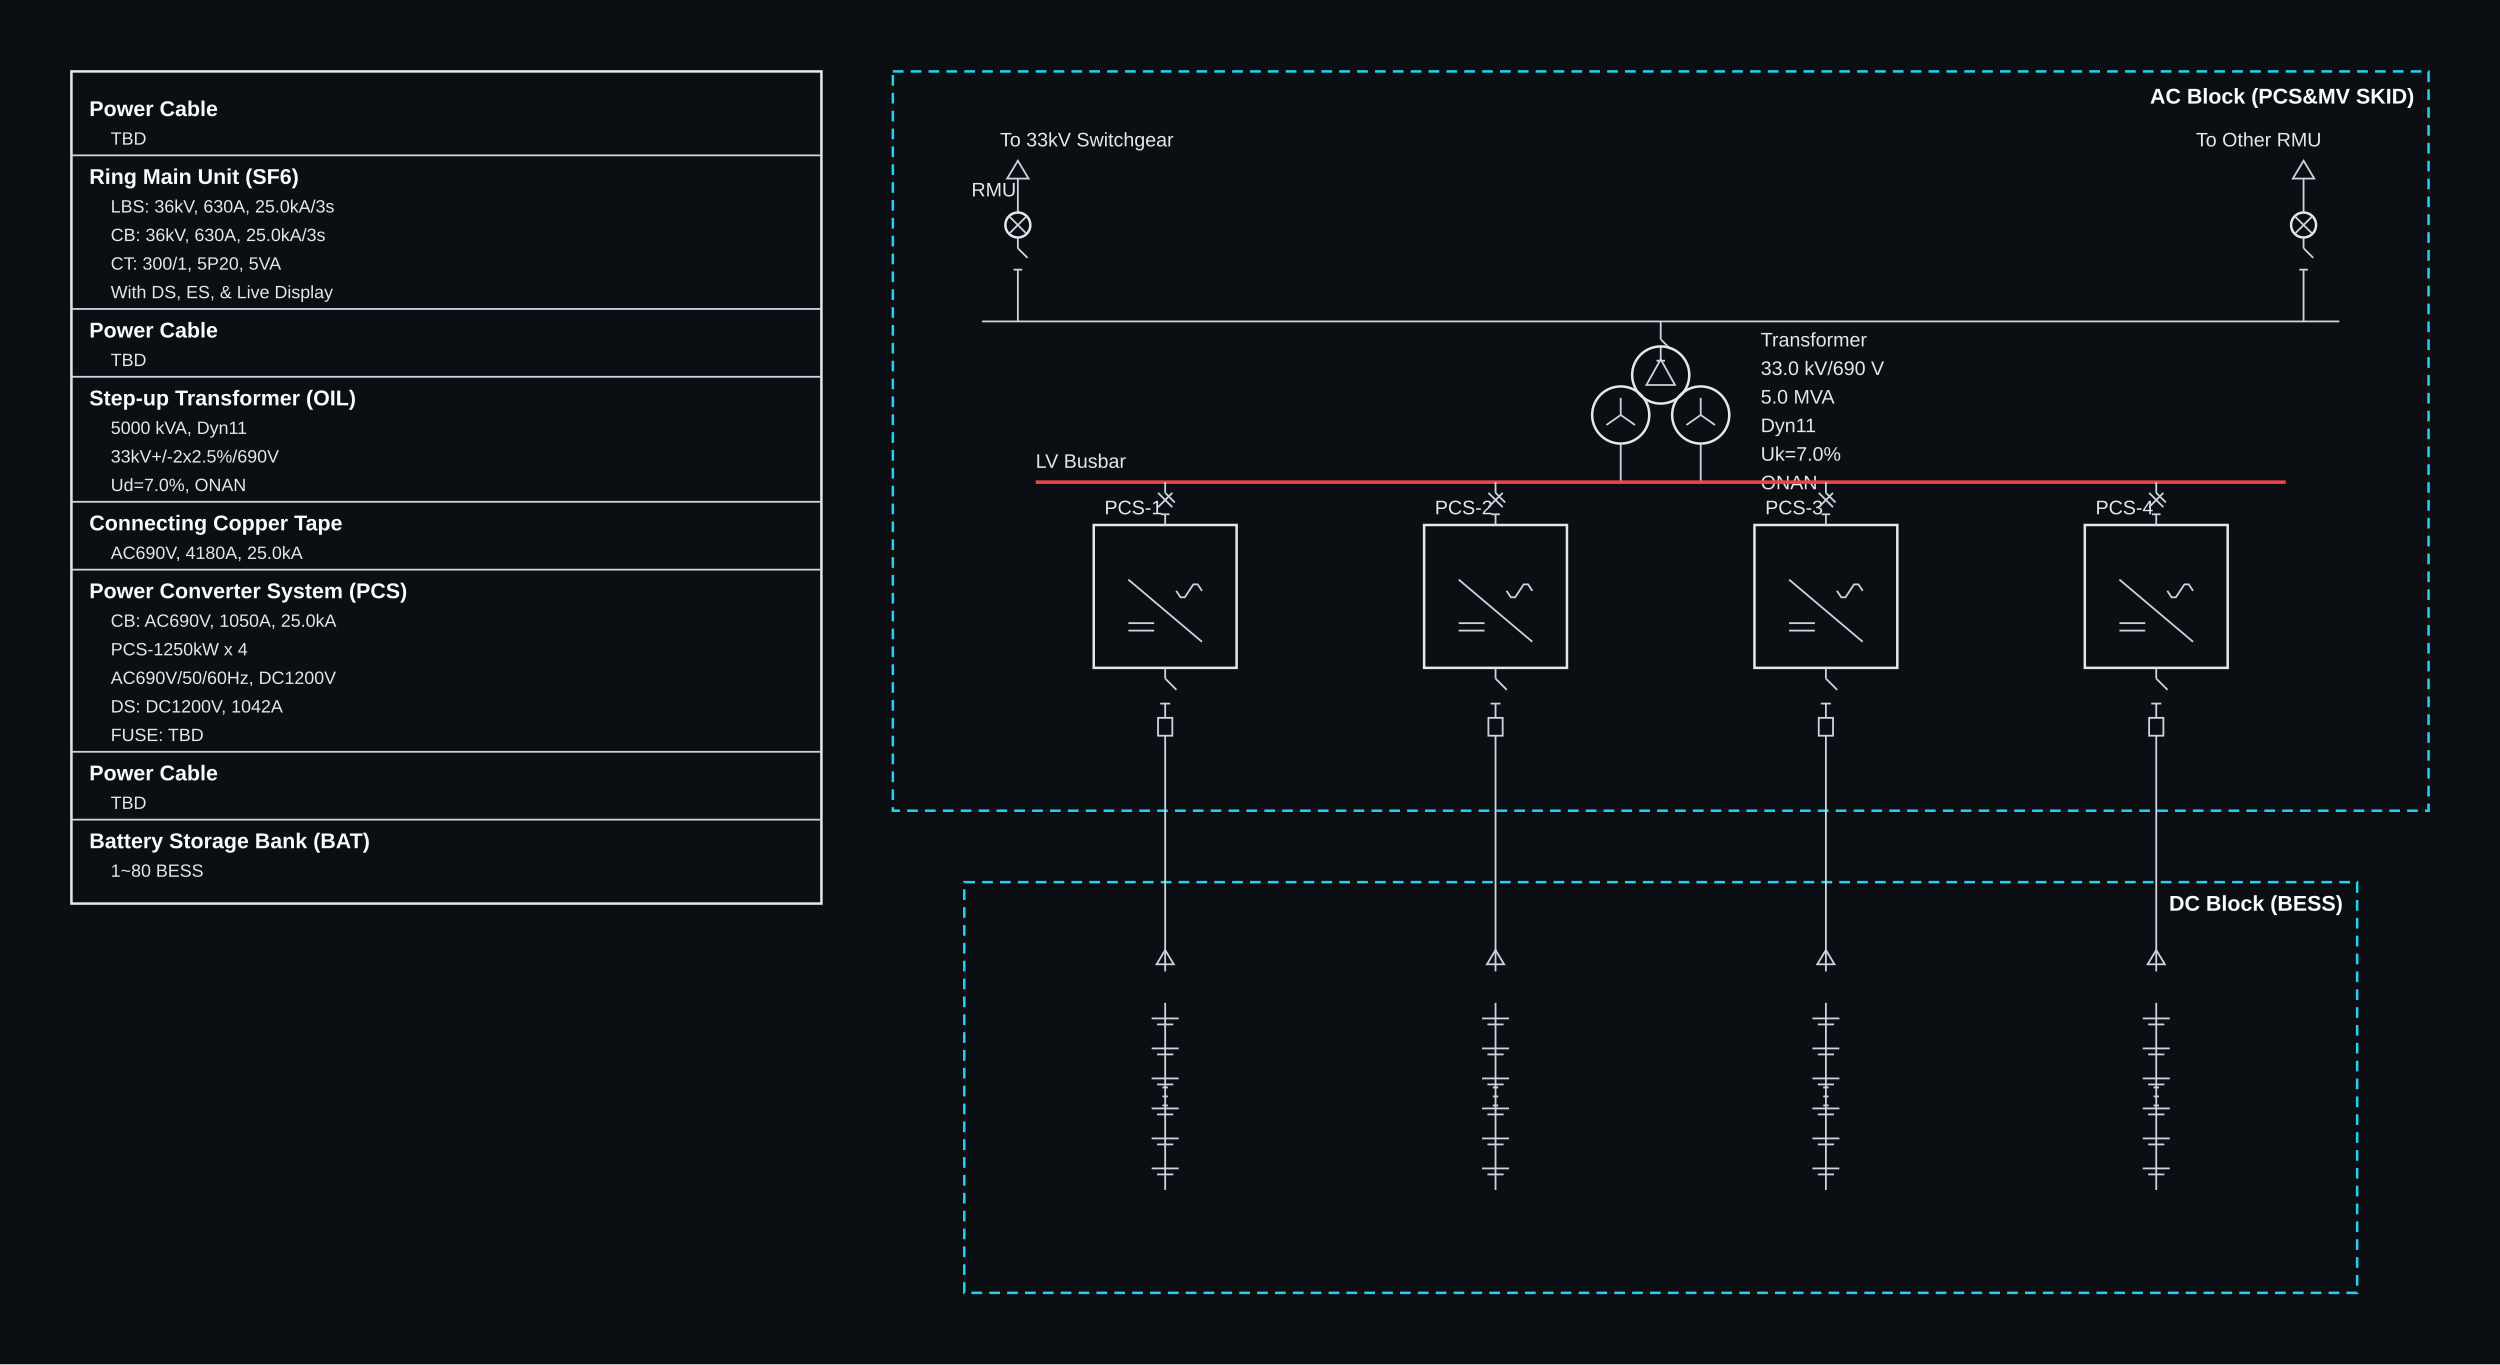
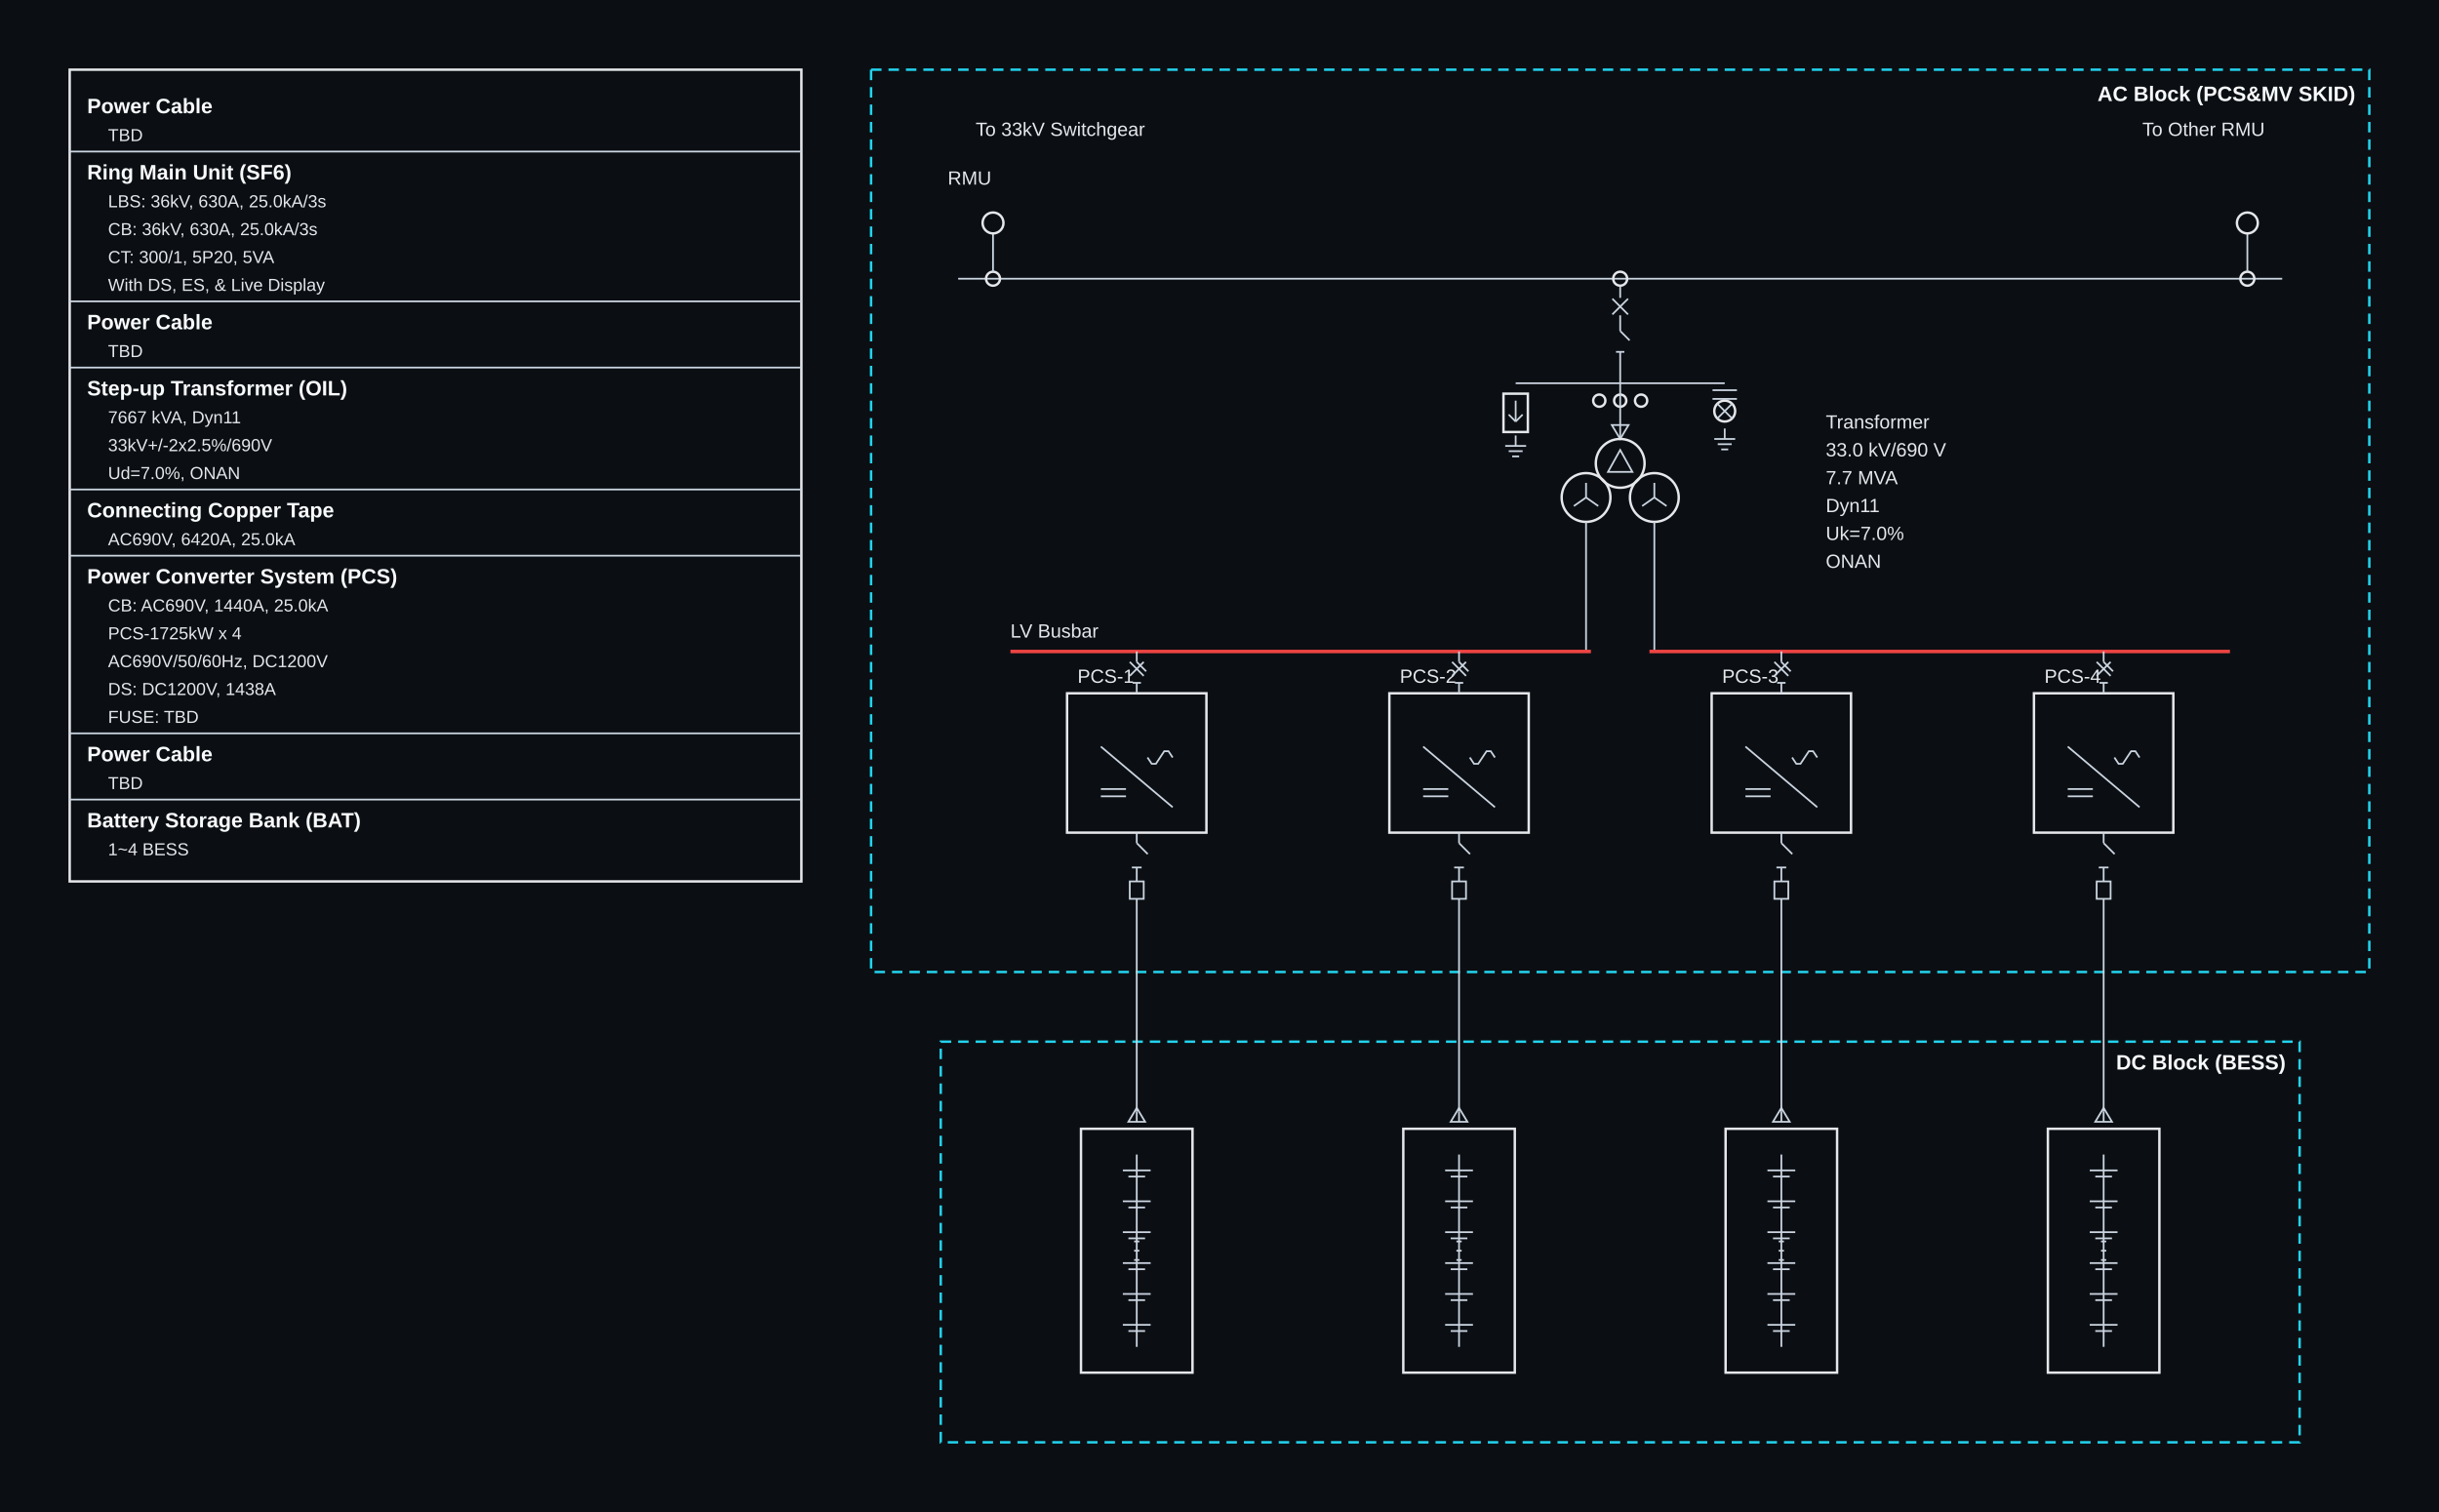
- <svg xmlns="http://www.w3.org/2000/svg" baseProfile="full" height="764.0px" version="1.1" viewBox="0 0 1400 764.0" width="1400px">
+ <svg xmlns="http://www.w3.org/2000/svg" baseProfile="full" height="868.0px" version="1.1" viewBox="0 0 1400 868.0" width="1400px">
  <defs />
  <style type="text/css">
svg { font-family: Arial, 'DejaVu Sans', sans-serif; font-size: 11px; }
.outline { stroke: #e5e7eb; stroke-width: 1.4; fill: none; }
.thin { stroke: #cbd5e1; stroke-width: 1.0; fill: none; }
.thick { stroke: #e5e7eb; stroke-width: 2.0; fill: none; }
.dash { stroke: #22d3ee; stroke-width: 1.4; fill: none; stroke-dasharray: 6,4; }
.busbar { stroke: #ef4444; stroke-width: 2.0; fill: none; }
.label { fill: #e5e7eb; }
.title { font-size: 12px; font-weight: bold; fill: #f8fafc; }
.small { font-size: 10px; fill: #e5e7eb; }
</style>
-   <rect fill="#0b0f13" height="764.0" width="1400" x="0" y="0" />
+   <rect fill="#0b0f13" height="868.0" width="1400" x="0" y="0" />
  <rect class="outline" height="466" width="420.0" x="40.0" y="40" />
  <text class="label title" x="50.0" y="65">Power Cable</text>
  <text class="label small" x="62.0" y="81">TBD</text>
  <line class="thin" x1="40.0" x2="460.0" y1="87.0" y2="87.0" />
  <text class="label title" x="50.0" y="103">Ring Main Unit (SF6)</text>
  <text class="label small" x="62.0" y="119">LBS: 36kV, 630A, 25.0kA/3s</text>
  <text class="label small" x="62.0" y="135">CB: 36kV, 630A, 25.0kA/3s</text>
  <text class="label small" x="62.0" y="151">CT: 300/1, 5P20, 5VA</text>
  <text class="label small" x="62.0" y="167">With DS, ES, &amp; Live Display</text>
  <line class="thin" x1="40.0" x2="460.0" y1="173.0" y2="173.0" />
  <text class="label title" x="50.0" y="189">Power Cable</text>
  <text class="label small" x="62.0" y="205">TBD</text>
  <line class="thin" x1="40.0" x2="460.0" y1="211.0" y2="211.0" />
  <text class="label title" x="50.0" y="227">Step-up Transformer (OIL)</text>
-   <text class="label small" x="62.0" y="243">5000 kVA, Dyn11</text>
+   <text class="label small" x="62.0" y="243">7667 kVA, Dyn11</text>
  <text class="label small" x="62.0" y="259">33kV+/-2x2.5%/690V</text>
  <text class="label small" x="62.0" y="275">Ud=7.0%, ONAN</text>
  <line class="thin" x1="40.0" x2="460.0" y1="281.0" y2="281.0" />
  <text class="label title" x="50.0" y="297">Connecting Copper Tape</text>
-   <text class="label small" x="62.0" y="313">AC690V, 4180A, 25.0kA</text>
+   <text class="label small" x="62.0" y="313">AC690V, 6420A, 25.0kA</text>
  <line class="thin" x1="40.0" x2="460.0" y1="319.0" y2="319.0" />
  <text class="label title" x="50.0" y="335">Power Converter System (PCS)</text>
-   <text class="label small" x="62.0" y="351">CB: AC690V, 1050A, 25.0kA</text>
-   <text class="label small" x="62.0" y="367">PCS-1250kW x 4</text>
+   <text class="label small" x="62.0" y="351">CB: AC690V, 1440A, 25.0kA</text>
+   <text class="label small" x="62.0" y="367">PCS-1725kW x 4</text>
  <text class="label small" x="62.0" y="383">AC690V/50/60Hz, DC1200V</text>
-   <text class="label small" x="62.0" y="399">DS: DC1200V, 1042A</text>
+   <text class="label small" x="62.0" y="399">DS: DC1200V, 1438A</text>
  <text class="label small" x="62.0" y="415">FUSE: TBD</text>
  <line class="thin" x1="40.0" x2="460.0" y1="421.0" y2="421.0" />
  <text class="label title" x="50.0" y="437">Power Cable</text>
  <text class="label small" x="62.0" y="453">TBD</text>
  <line class="thin" x1="40.0" x2="460.0" y1="459.0" y2="459.0" />
  <text class="label title" x="50.0" y="475">Battery Storage Bank (BAT)</text>
-   <text class="label small" x="62.0" y="491">1~80 BESS</text>
-   <rect class="dash" height="414.0" width="860.0" x="500.0" y="40" />
+   <text class="label small" x="62.0" y="491">1~4 BESS</text>
+   <rect class="dash" height="518.0" width="860.0" x="500.0" y="40" />
  <text class="label title" text-anchor="end" x="1352.0" y="58">AC Block (PCS&amp;MV SKID)</text>
-   <text class="label" x="560.0" y="82">To 33kV Switchgear</text>
-   <text class="label" text-anchor="end" x="1300.0" y="82">To Other RMU</text>
-   <polygon class="thin" fill="none" points="570.0,90.0 564.0,100 576.0,100" />
-   <line class="thin" x1="570.0" x2="570.0" y1="100" y2="119.0" />
-   <circle class="outline" cx="570.0" cy="126" r="7.0" />
-   <line class="thin" x1="565.1" x2="574.9" y1="121.1" y2="130.9" />
-   <line class="thin" x1="565.1" x2="574.9" y1="130.9" y2="121.1" />
-   <line class="thin" x1="570.0" x2="570.0" y1="133.0" y2="139.0" />
-   <line class="thin" x1="570.0" x2="575.4" y1="139.0" y2="144.4" />
-   <line class="thin" x1="567.6" x2="572.4" y1="151.0" y2="151.0" />
-   <line class="thin" x1="570.0" x2="570.0" y1="151.0" y2="180" />
-   <polygon class="thin" fill="none" points="1290.0,90.0 1284.0,100 1296.0,100" />
-   <line class="thin" x1="1290.0" x2="1290.0" y1="100" y2="119.0" />
-   <circle class="outline" cx="1290.0" cy="126" r="7.0" />
-   <line class="thin" x1="1285.1" x2="1294.9" y1="121.1" y2="130.9" />
-   <line class="thin" x1="1285.1" x2="1294.9" y1="130.9" y2="121.1" />
-   <line class="thin" x1="1290.0" x2="1290.0" y1="133.0" y2="139.0" />
-   <line class="thin" x1="1290.0" x2="1295.4" y1="139.0" y2="144.4" />
-   <line class="thin" x1="1287.6" x2="1292.4" y1="151.0" y2="151.0" />
-   <line class="thin" x1="1290.0" x2="1290.0" y1="151.0" y2="180" />
-   <line class="thin" x1="550.0" x2="1310.0" y1="180" y2="180" />
-   <text class="label" x="544.0" y="110">RMU</text>
-   <line class="thin" x1="930.0" x2="930.0" y1="180" y2="190" />
-   <line class="thin" x1="930.0" x2="935.4" y1="190" y2="195.4" />
+   <text class="label" x="560.0" y="78">To 33kV Switchgear</text>
+   <text class="label" text-anchor="end" x="1300.0" y="78">To Other RMU</text>
+   <line class="thin" x1="550.0" x2="1310.0" y1="160" y2="160" />
+   <circle class="outline" cx="570.0" cy="160" fill="#e5e7eb" r="4.0" />
+   <circle class="outline" cx="1290.0" cy="160" fill="#e5e7eb" r="4.0" />
+   <circle class="outline" cx="930.0" cy="160" fill="#e5e7eb" r="4.0" />
+   <line class="thin" x1="570.0" x2="570.0" y1="134.0" y2="156.0" />
+   <circle class="outline" cx="570.0" cy="128.0" r="6" />
+   <line class="thin" x1="1290.0" x2="1290.0" y1="134.0" y2="156.0" />
+   <circle class="outline" cx="1290.0" cy="128.0" r="6" />
+   <text class="label" x="544.0" y="106">RMU</text>
+   <line class="thin" x1="930.0" x2="930.0" y1="164.0" y2="171.0" />
+   <line class="thin" x1="925.5" x2="934.5" y1="171.5" y2="180.5" />
+   <line class="thin" x1="925.5" x2="934.5" y1="180.5" y2="171.5" />
+   <line class="thin" x1="930.0" x2="930.0" y1="181.0" y2="190.0" />
+   <line class="thin" x1="930.0" x2="935.4" y1="190.0" y2="195.4" />
  <line class="thin" x1="927.6" x2="932.4" y1="202.0" y2="202.0" />
-   <line class="thin" x1="930.0" x2="930.0" y1="202.0" y2="194.0" />
-   <circle class="outline" cx="930.0" cy="210" r="16.0" />
-   <circle class="outline" cx="907.6" cy="232.4" r="16.0" />
-   <circle class="outline" cx="952.4" cy="232.4" r="16.0" />
-   <polygon class="thin" fill="none" points="930.0,201.2 922.0,215.6 938.0,215.6" />
-   <line class="thin" x1="907.6" x2="907.6" y1="232.4" y2="222.8" />
-   <line class="thin" x1="907.6" x2="899.6" y1="232.4" y2="238.0" />
-   <line class="thin" x1="907.6" x2="915.6" y1="232.4" y2="238.0" />
-   <line class="thin" x1="952.4" x2="952.4" y1="232.4" y2="222.8" />
-   <line class="thin" x1="952.4" x2="944.4" y1="232.4" y2="238.0" />
-   <line class="thin" x1="952.4" x2="960.4" y1="232.4" y2="238.0" />
-   <line class="thin" x1="907.6" x2="907.6" y1="248.4" y2="270" />
-   <line class="thin" x1="952.4" x2="952.4" y1="248.4" y2="270" />
-   <text class="label" x="986.0" y="194.0">Transformer</text>
-   <text class="label" x="986.0" y="210.0">33.0 kV/690 V</text>
-   <text class="label" x="986.0" y="226.0">5.0 MVA</text>
-   <text class="label" x="986.0" y="242.0">Dyn11</text>
-   <text class="label" x="986.0" y="258.0">Uk=7.0%</text>
-   <text class="label" x="986.0" y="274.0">ONAN</text>
-   <line class="busbar" x1="580.0" x2="1280.0" y1="270" y2="270" />
-   <text class="label" x="580.0" y="262">LV Busbar</text>
-   <rect class="outline" height="80.0" width="80.0" x="612.5" y="294" />
-   <text class="label" x="618.5" y="288">PCS-1</text>
-   <line class="thin" x1="631.892" x2="673.108" y1="324.592" y2="359.408" />
-   <line class="thin" x1="631.892" x2="646.318" y1="353.141" y2="353.141" />
-   <line class="thin" x1="631.892" x2="646.318" y1="348.963" y2="348.963" />
-   <polyline class="thin" fill="none" points="658.682,330.859 661.087,334.477 663.491,334.477 665.895,330.859 668.299,327.241 670.704,327.241 673.108,330.859" />
-   <line class="thin" x1="648.5" x2="656.5" y1="276.0" y2="284.0" />
-   <line class="thin" x1="648.5" x2="656.5" y1="284.0" y2="276.0" />
-   <line class="thin" x1="652.5" x2="652.5" y1="270" y2="276.0" />
-   <line class="thin" x1="652.5" x2="657.9" y1="276.0" y2="281.4" />
-   <line class="thin" x1="650.1" x2="654.9" y1="288.0" y2="288.0" />
-   <line class="thin" x1="652.5" x2="652.5" y1="288.0" y2="294" />
-   <rect class="outline" height="80.0" width="80.0" x="797.5" y="294" />
-   <text class="label" x="803.5" y="288">PCS-2</text>
-   <line class="thin" x1="816.892" x2="858.108" y1="324.592" y2="359.408" />
-   <line class="thin" x1="816.892" x2="831.318" y1="353.141" y2="353.141" />
-   <line class="thin" x1="816.892" x2="831.318" y1="348.963" y2="348.963" />
-   <polyline class="thin" fill="none" points="843.682,330.859 846.087,334.477 848.491,334.477 850.895,330.859 853.299,327.241 855.704,327.241 858.108,330.859" />
-   <line class="thin" x1="833.5" x2="841.5" y1="276.0" y2="284.0" />
-   <line class="thin" x1="833.5" x2="841.5" y1="284.0" y2="276.0" />
-   <line class="thin" x1="837.5" x2="837.5" y1="270" y2="276.0" />
-   <line class="thin" x1="837.5" x2="842.9" y1="276.0" y2="281.4" />
-   <line class="thin" x1="835.1" x2="839.9" y1="288.0" y2="288.0" />
-   <line class="thin" x1="837.5" x2="837.5" y1="288.0" y2="294" />
-   <rect class="outline" height="80.0" width="80.0" x="982.5" y="294" />
-   <text class="label" x="988.5" y="288">PCS-3</text>
-   <line class="thin" x1="1001.892" x2="1043.108" y1="324.592" y2="359.408" />
-   <line class="thin" x1="1001.892" x2="1016.318" y1="353.141" y2="353.141" />
-   <line class="thin" x1="1001.892" x2="1016.318" y1="348.963" y2="348.963" />
-   <polyline class="thin" fill="none" points="1028.682,330.859 1031.087,334.477 1033.491,334.477 1035.895,330.859 1038.299,327.241 1040.704,327.241 1043.108,330.859" />
-   <line class="thin" x1="1018.5" x2="1026.5" y1="276.0" y2="284.0" />
-   <line class="thin" x1="1018.5" x2="1026.5" y1="284.0" y2="276.0" />
-   <line class="thin" x1="1022.5" x2="1022.5" y1="270" y2="276.0" />
-   <line class="thin" x1="1022.5" x2="1027.9" y1="276.0" y2="281.4" />
-   <line class="thin" x1="1020.1" x2="1024.9" y1="288.0" y2="288.0" />
-   <line class="thin" x1="1022.5" x2="1022.5" y1="288.0" y2="294" />
-   <rect class="outline" height="80.0" width="80.0" x="1167.5" y="294" />
-   <text class="label" x="1173.5" y="288">PCS-4</text>
-   <line class="thin" x1="1186.892" x2="1228.108" y1="324.592" y2="359.408" />
-   <line class="thin" x1="1186.892" x2="1201.318" y1="353.141" y2="353.141" />
-   <line class="thin" x1="1186.892" x2="1201.318" y1="348.963" y2="348.963" />
-   <polyline class="thin" fill="none" points="1213.682,330.859 1216.087,334.477 1218.491,334.477 1220.895,330.859 1223.299,327.241 1225.704,327.241 1228.108,330.859" />
-   <line class="thin" x1="1203.5" x2="1211.5" y1="276.0" y2="284.0" />
-   <line class="thin" x1="1203.5" x2="1211.5" y1="284.0" y2="276.0" />
-   <line class="thin" x1="1207.5" x2="1207.5" y1="270" y2="276.0" />
-   <line class="thin" x1="1207.5" x2="1212.9" y1="276.0" y2="281.4" />
-   <line class="thin" x1="1205.1" x2="1209.9" y1="288.0" y2="288.0" />
-   <line class="thin" x1="1207.5" x2="1207.5" y1="288.0" y2="294" />
-   <rect class="dash" height="230.0" width="780.0" x="540.0" y="494.0" />
-   <text class="label title" text-anchor="end" x="1312.0" y="510.0">DC Block (BESS)</text>
+   <line class="thin" x1="930.0" x2="930.0" y1="202.0" y2="220.0" />
+   <line class="thin" x1="870.0" x2="990.0" y1="220.0" y2="220.0" />
+   <rect class="outline" height="22.0" width="14.0" x="863.0" y="226.0" />
+   <line class="thin" x1="870.0" x2="870.0" y1="230.0" y2="242.0" />
+   <line class="thin" x1="870.0" x2="866.0" y1="242.0" y2="238.0" />
+   <line class="thin" x1="870.0" x2="874.0" y1="242.0" y2="238.0" />
+   <line class="thin" x1="870.0" x2="870.0" y1="250.0" y2="256.0" />
+   <line class="thin" x1="864.0" x2="876.0" y1="256.0" y2="256.0" />
+   <line class="thin" x1="866.0" x2="874.0" y1="259.0" y2="259.0" />
+   <line class="thin" x1="868.0" x2="872.0" y1="262.0" y2="262.0" />
+   <circle class="outline" cx="918.0" cy="230.0" r="3.5" />
+   <circle class="outline" cx="930.0" cy="230.0" r="3.5" />
+   <circle class="outline" cx="942.0" cy="230.0" r="3.5" />
+   <line class="thin" x1="983.0" x2="997.0" y1="224.0" y2="224.0" />
+   <line class="thin" x1="983.0" x2="997.0" y1="229.0" y2="229.0" />
+   <circle class="outline" cx="990.0" cy="236.0" r="6.0" />
+   <line class="thin" x1="985.8" x2="994.2" y1="231.8" y2="240.2" />
+   <line class="thin" x1="985.8" x2="994.2" y1="240.2" y2="231.8" />
+   <line class="thin" x1="990.0" x2="990.0" y1="246.0" y2="252.0" />
+   <line class="thin" x1="984.0" x2="996.0" y1="252.0" y2="252.0" />
+   <line class="thin" x1="986.0" x2="994.0" y1="255.0" y2="255.0" />
+   <line class="thin" x1="988.0" x2="992.0" y1="258.0" y2="258.0" />
+   <line class="thin" x1="930.0" x2="930.0" y1="220.0" y2="252.0" />
+   <polygon class="thin" fill="none" points="930.0,252.0 925.2,244.0 934.8,244.0" />
+   <circle class="outline" cx="930.0" cy="266.0" r="14.0" />
+   <circle class="outline" cx="910.4" cy="285.6" r="14.0" />
+   <circle class="outline" cx="949.6" cy="285.6" r="14.0" />
+   <polygon class="thin" fill="none" points="930.0,258.3 923.0,270.9 937.0,270.9" />
+   <line class="thin" x1="910.4" x2="910.4" y1="285.6" y2="277.2" />
+   <line class="thin" x1="910.4" x2="903.4" y1="285.6" y2="290.5" />
+   <line class="thin" x1="910.4" x2="917.4" y1="285.6" y2="290.5" />
+   <line class="thin" x1="949.6" x2="949.6" y1="285.6" y2="277.2" />
+   <line class="thin" x1="949.6" x2="942.6" y1="285.6" y2="290.5" />
+   <line class="thin" x1="949.6" x2="956.6" y1="285.6" y2="290.5" />
+   <line class="thin" x1="910.4" x2="910.4" y1="299.6" y2="374.0" />
+   <line class="thin" x1="949.6" x2="949.6" y1="299.6" y2="374.0" />
+   <text class="label" x="1048.0" y="246.0">Transformer</text>
+   <text class="label" x="1048.0" y="262.0">33.0 kV/690 V</text>
+   <text class="label" x="1048.0" y="278.0">7.7 MVA</text>
+   <text class="label" x="1048.0" y="294.0">Dyn11</text>
+   <text class="label" x="1048.0" y="310.0">Uk=7.0%</text>
+   <text class="label" x="1048.0" y="326.0">ONAN</text>
+   <line class="busbar" x1="580.0" x2="913.2" y1="374.0" y2="374.0" />
+   <line class="busbar" x1="946.8" x2="1280.0" y1="374.0" y2="374.0" />
+   <text class="label" x="580.0" y="366.0">LV Busbar</text>
+   <rect class="outline" height="80.0" width="80.0" x="612.5" y="398.0" />
+   <text class="label" x="618.5" y="392.0">PCS-1</text>
+   <line class="thin" x1="631.892" x2="673.108" y1="428.592" y2="463.408" />
+   <line class="thin" x1="631.892" x2="646.318" y1="457.141" y2="457.141" />
+   <line class="thin" x1="631.892" x2="646.318" y1="452.963" y2="452.963" />
+   <polyline class="thin" fill="none" points="658.682,434.859 661.087,438.477 663.491,438.477 665.895,434.859 668.299,431.241 670.704,431.241 673.108,434.859" />
+   <line class="thin" x1="648.5" x2="656.5" y1="380.0" y2="388.0" />
+   <line class="thin" x1="648.5" x2="656.5" y1="388.0" y2="380.0" />
  <line class="thin" x1="652.5" x2="652.5" y1="374.0" y2="380.0" />
-   <line class="thin" x1="652.5" x2="658.8" y1="380.0" y2="386.3" />
-   <line class="thin" x1="649.7" x2="655.3" y1="394.0" y2="394.0" />
-   <line class="thin" x1="652.5" x2="652.5" y1="394.0" y2="402.0" />
-   <rect class="thin" height="10.0" width="8.0" x="648.5" y="402.0" />
-   <line class="thin" x1="652.5" x2="652.5" y1="412.0" y2="540.0" />
-   <polygon class="thin" fill="none" points="652.5,532.0 647.7,540.0 657.3,540.0" />
-   <line class="thin" x1="652.5" x2="652.5" y1="540.0" y2="544.0" />
-   <line class="thin" x1="652.5" x2="652.5" y1="561.6" y2="666.4" />
-   <line class="thin" x1="644.94" x2="660.06" y1="570.32" y2="570.32" />
-   <line class="thin" x1="647.964" x2="657.036" y1="573.68" y2="573.68" />
-   <line class="thin" x1="644.94" x2="660.06" y1="587.12" y2="587.12" />
-   <line class="thin" x1="647.964" x2="657.036" y1="590.48" y2="590.48" />
-   <line class="thin" x1="644.94" x2="660.06" y1="603.92" y2="603.92" />
-   <line class="thin" x1="647.964" x2="657.036" y1="607.28" y2="607.28" />
-   <line class="thin" x1="644.94" x2="660.06" y1="620.72" y2="620.72" />
-   <line class="thin" x1="647.964" x2="657.036" y1="624.08" y2="624.08" />
-   <line class="thin" x1="644.94" x2="660.06" y1="637.52" y2="637.52" />
-   <line class="thin" x1="647.964" x2="657.036" y1="640.88" y2="640.88" />
-   <line class="thin" x1="644.94" x2="660.06" y1="654.32" y2="654.32" />
-   <line class="thin" x1="647.964" x2="657.036" y1="657.68" y2="657.68" />
-   <line class="thin" x1="651.0" x2="654.0" y1="608.96" y2="608.96" />
-   <line class="thin" x1="651.0" x2="654.0" y1="614.0" y2="614.0" />
-   <line class="thin" x1="651.0" x2="654.0" y1="619.04" y2="619.04" />
+   <line class="thin" x1="652.5" x2="657.9" y1="380.0" y2="385.4" />
+   <line class="thin" x1="650.1" x2="654.9" y1="392.0" y2="392.0" />
+   <line class="thin" x1="652.5" x2="652.5" y1="392.0" y2="398.0" />
+   <rect class="outline" height="80.0" width="80.0" x="797.5" y="398.0" />
+   <text class="label" x="803.5" y="392.0">PCS-2</text>
+   <line class="thin" x1="816.892" x2="858.108" y1="428.592" y2="463.408" />
+   <line class="thin" x1="816.892" x2="831.318" y1="457.141" y2="457.141" />
+   <line class="thin" x1="816.892" x2="831.318" y1="452.963" y2="452.963" />
+   <polyline class="thin" fill="none" points="843.682,434.859 846.087,438.477 848.491,438.477 850.895,434.859 853.299,431.241 855.704,431.241 858.108,434.859" />
+   <line class="thin" x1="833.5" x2="841.5" y1="380.0" y2="388.0" />
+   <line class="thin" x1="833.5" x2="841.5" y1="388.0" y2="380.0" />
  <line class="thin" x1="837.5" x2="837.5" y1="374.0" y2="380.0" />
-   <line class="thin" x1="837.5" x2="843.8" y1="380.0" y2="386.3" />
-   <line class="thin" x1="834.7" x2="840.3" y1="394.0" y2="394.0" />
-   <line class="thin" x1="837.5" x2="837.5" y1="394.0" y2="402.0" />
-   <rect class="thin" height="10.0" width="8.0" x="833.5" y="402.0" />
-   <line class="thin" x1="837.5" x2="837.5" y1="412.0" y2="540.0" />
-   <polygon class="thin" fill="none" points="837.5,532.0 832.7,540.0 842.3,540.0" />
-   <line class="thin" x1="837.5" x2="837.5" y1="540.0" y2="544.0" />
-   <line class="thin" x1="837.5" x2="837.5" y1="561.6" y2="666.4" />
-   <line class="thin" x1="829.94" x2="845.06" y1="570.32" y2="570.32" />
-   <line class="thin" x1="832.964" x2="842.036" y1="573.68" y2="573.68" />
-   <line class="thin" x1="829.94" x2="845.06" y1="587.12" y2="587.12" />
-   <line class="thin" x1="832.964" x2="842.036" y1="590.48" y2="590.48" />
-   <line class="thin" x1="829.94" x2="845.06" y1="603.92" y2="603.92" />
-   <line class="thin" x1="832.964" x2="842.036" y1="607.28" y2="607.28" />
-   <line class="thin" x1="829.94" x2="845.06" y1="620.72" y2="620.72" />
-   <line class="thin" x1="832.964" x2="842.036" y1="624.08" y2="624.08" />
-   <line class="thin" x1="829.94" x2="845.06" y1="637.52" y2="637.52" />
-   <line class="thin" x1="832.964" x2="842.036" y1="640.88" y2="640.88" />
-   <line class="thin" x1="829.94" x2="845.06" y1="654.32" y2="654.32" />
-   <line class="thin" x1="832.964" x2="842.036" y1="657.68" y2="657.68" />
-   <line class="thin" x1="836.0" x2="839.0" y1="608.96" y2="608.96" />
-   <line class="thin" x1="836.0" x2="839.0" y1="614.0" y2="614.0" />
-   <line class="thin" x1="836.0" x2="839.0" y1="619.04" y2="619.04" />
+   <line class="thin" x1="837.5" x2="842.9" y1="380.0" y2="385.4" />
+   <line class="thin" x1="835.1" x2="839.9" y1="392.0" y2="392.0" />
+   <line class="thin" x1="837.5" x2="837.5" y1="392.0" y2="398.0" />
+   <rect class="outline" height="80.0" width="80.0" x="982.5" y="398.0" />
+   <text class="label" x="988.5" y="392.0">PCS-3</text>
+   <line class="thin" x1="1001.892" x2="1043.108" y1="428.592" y2="463.408" />
+   <line class="thin" x1="1001.892" x2="1016.318" y1="457.141" y2="457.141" />
+   <line class="thin" x1="1001.892" x2="1016.318" y1="452.963" y2="452.963" />
+   <polyline class="thin" fill="none" points="1028.682,434.859 1031.087,438.477 1033.491,438.477 1035.895,434.859 1038.299,431.241 1040.704,431.241 1043.108,434.859" />
+   <line class="thin" x1="1018.5" x2="1026.5" y1="380.0" y2="388.0" />
+   <line class="thin" x1="1018.5" x2="1026.5" y1="388.0" y2="380.0" />
  <line class="thin" x1="1022.5" x2="1022.5" y1="374.0" y2="380.0" />
-   <line class="thin" x1="1022.5" x2="1028.8" y1="380.0" y2="386.3" />
-   <line class="thin" x1="1019.7" x2="1025.3" y1="394.0" y2="394.0" />
-   <line class="thin" x1="1022.5" x2="1022.5" y1="394.0" y2="402.0" />
-   <rect class="thin" height="10.0" width="8.0" x="1018.5" y="402.0" />
-   <line class="thin" x1="1022.5" x2="1022.5" y1="412.0" y2="540.0" />
-   <polygon class="thin" fill="none" points="1022.5,532.0 1017.7,540.0 1027.3,540.0" />
-   <line class="thin" x1="1022.5" x2="1022.5" y1="540.0" y2="544.0" />
-   <line class="thin" x1="1022.5" x2="1022.5" y1="561.6" y2="666.4" />
-   <line class="thin" x1="1014.94" x2="1030.06" y1="570.32" y2="570.32" />
-   <line class="thin" x1="1017.964" x2="1027.036" y1="573.68" y2="573.68" />
-   <line class="thin" x1="1014.94" x2="1030.06" y1="587.12" y2="587.12" />
-   <line class="thin" x1="1017.964" x2="1027.036" y1="590.48" y2="590.48" />
-   <line class="thin" x1="1014.94" x2="1030.06" y1="603.92" y2="603.92" />
-   <line class="thin" x1="1017.964" x2="1027.036" y1="607.28" y2="607.28" />
-   <line class="thin" x1="1014.94" x2="1030.06" y1="620.72" y2="620.72" />
-   <line class="thin" x1="1017.964" x2="1027.036" y1="624.08" y2="624.08" />
-   <line class="thin" x1="1014.94" x2="1030.06" y1="637.52" y2="637.52" />
-   <line class="thin" x1="1017.964" x2="1027.036" y1="640.88" y2="640.88" />
-   <line class="thin" x1="1014.94" x2="1030.06" y1="654.32" y2="654.32" />
-   <line class="thin" x1="1017.964" x2="1027.036" y1="657.68" y2="657.68" />
-   <line class="thin" x1="1021.0" x2="1024.0" y1="608.96" y2="608.96" />
-   <line class="thin" x1="1021.0" x2="1024.0" y1="614.0" y2="614.0" />
-   <line class="thin" x1="1021.0" x2="1024.0" y1="619.04" y2="619.04" />
+   <line class="thin" x1="1022.5" x2="1027.9" y1="380.0" y2="385.4" />
+   <line class="thin" x1="1020.1" x2="1024.9" y1="392.0" y2="392.0" />
+   <line class="thin" x1="1022.5" x2="1022.5" y1="392.0" y2="398.0" />
+   <rect class="outline" height="80.0" width="80.0" x="1167.5" y="398.0" />
+   <text class="label" x="1173.5" y="392.0">PCS-4</text>
+   <line class="thin" x1="1186.892" x2="1228.108" y1="428.592" y2="463.408" />
+   <line class="thin" x1="1186.892" x2="1201.318" y1="457.141" y2="457.141" />
+   <line class="thin" x1="1186.892" x2="1201.318" y1="452.963" y2="452.963" />
+   <polyline class="thin" fill="none" points="1213.682,434.859 1216.087,438.477 1218.491,438.477 1220.895,434.859 1223.299,431.241 1225.704,431.241 1228.108,434.859" />
+   <line class="thin" x1="1203.5" x2="1211.5" y1="380.0" y2="388.0" />
+   <line class="thin" x1="1203.5" x2="1211.5" y1="388.0" y2="380.0" />
  <line class="thin" x1="1207.5" x2="1207.5" y1="374.0" y2="380.0" />
-   <line class="thin" x1="1207.5" x2="1213.8" y1="380.0" y2="386.3" />
-   <line class="thin" x1="1204.7" x2="1210.3" y1="394.0" y2="394.0" />
-   <line class="thin" x1="1207.5" x2="1207.5" y1="394.0" y2="402.0" />
-   <rect class="thin" height="10.0" width="8.0" x="1203.5" y="402.0" />
-   <line class="thin" x1="1207.5" x2="1207.5" y1="412.0" y2="540.0" />
-   <polygon class="thin" fill="none" points="1207.5,532.0 1202.7,540.0 1212.3,540.0" />
-   <line class="thin" x1="1207.5" x2="1207.5" y1="540.0" y2="544.0" />
-   <line class="thin" x1="1207.5" x2="1207.5" y1="561.6" y2="666.4" />
-   <line class="thin" x1="1199.94" x2="1215.06" y1="570.32" y2="570.32" />
-   <line class="thin" x1="1202.964" x2="1212.036" y1="573.68" y2="573.68" />
-   <line class="thin" x1="1199.94" x2="1215.06" y1="587.12" y2="587.12" />
-   <line class="thin" x1="1202.964" x2="1212.036" y1="590.48" y2="590.48" />
-   <line class="thin" x1="1199.94" x2="1215.06" y1="603.92" y2="603.92" />
-   <line class="thin" x1="1202.964" x2="1212.036" y1="607.28" y2="607.28" />
-   <line class="thin" x1="1199.94" x2="1215.06" y1="620.72" y2="620.72" />
-   <line class="thin" x1="1202.964" x2="1212.036" y1="624.08" y2="624.08" />
-   <line class="thin" x1="1199.94" x2="1215.06" y1="637.52" y2="637.52" />
-   <line class="thin" x1="1202.964" x2="1212.036" y1="640.88" y2="640.88" />
-   <line class="thin" x1="1199.94" x2="1215.06" y1="654.32" y2="654.32" />
-   <line class="thin" x1="1202.964" x2="1212.036" y1="657.68" y2="657.68" />
-   <line class="thin" x1="1206.0" x2="1209.0" y1="608.96" y2="608.96" />
-   <line class="thin" x1="1206.0" x2="1209.0" y1="614.0" y2="614.0" />
-   <line class="thin" x1="1206.0" x2="1209.0" y1="619.04" y2="619.04" />
+   <line class="thin" x1="1207.5" x2="1212.9" y1="380.0" y2="385.4" />
+   <line class="thin" x1="1205.1" x2="1209.9" y1="392.0" y2="392.0" />
+   <line class="thin" x1="1207.5" x2="1207.5" y1="392.0" y2="398.0" />
+   <rect class="dash" height="230.0" width="780.0" x="540.0" y="598.0" />
+   <text class="label title" text-anchor="end" x="1312.0" y="614.0">DC Block (BESS)</text>
+   <line class="thin" x1="652.5" x2="652.5" y1="478.0" y2="484.0" />
+   <line class="thin" x1="652.5" x2="658.8" y1="484.0" y2="490.3" />
+   <line class="thin" x1="649.7" x2="655.3" y1="498.0" y2="498.0" />
+   <line class="thin" x1="652.5" x2="652.5" y1="498.0" y2="506.0" />
+   <rect class="thin" height="10.0" width="8.0" x="648.5" y="506.0" />
+   <line class="thin" x1="652.5" x2="652.5" y1="516.0" y2="638.0" />
+   <line class="thin" x1="652.5" x2="652.5" y1="638.0" y2="644.0" />
+   <polygon class="thin" fill="none" points="652.5,636.0 647.7,644.0 657.3,644.0" />
+   <rect class="outline" height="140.0" width="64.0" x="620.5" y="648.0" />
+   <line class="thin" x1="652.5" x2="652.5" y1="662.8" y2="773.2" />
+   <line class="thin" x1="644.52" x2="660.48" y1="671.893" y2="671.893" />
+   <line class="thin" x1="647.712" x2="657.288" y1="675.44" y2="675.44" />
+   <line class="thin" x1="644.52" x2="660.48" y1="689.627" y2="689.627" />
+   <line class="thin" x1="647.712" x2="657.288" y1="693.173" y2="693.173" />
+   <line class="thin" x1="644.52" x2="660.48" y1="707.36" y2="707.36" />
+   <line class="thin" x1="647.712" x2="657.288" y1="710.907" y2="710.907" />
+   <line class="thin" x1="644.52" x2="660.48" y1="725.093" y2="725.093" />
+   <line class="thin" x1="647.712" x2="657.288" y1="728.64" y2="728.64" />
+   <line class="thin" x1="644.52" x2="660.48" y1="742.827" y2="742.827" />
+   <line class="thin" x1="647.712" x2="657.288" y1="746.373" y2="746.373" />
+   <line class="thin" x1="644.52" x2="660.48" y1="760.56" y2="760.56" />
+   <line class="thin" x1="647.712" x2="657.288" y1="764.107" y2="764.107" />
+   <line class="thin" x1="651.0" x2="654.0" y1="712.68" y2="712.68" />
+   <line class="thin" x1="651.0" x2="654.0" y1="718.0" y2="718.0" />
+   <line class="thin" x1="651.0" x2="654.0" y1="723.32" y2="723.32" />
+   <line class="thin" x1="837.5" x2="837.5" y1="478.0" y2="484.0" />
+   <line class="thin" x1="837.5" x2="843.8" y1="484.0" y2="490.3" />
+   <line class="thin" x1="834.7" x2="840.3" y1="498.0" y2="498.0" />
+   <line class="thin" x1="837.5" x2="837.5" y1="498.0" y2="506.0" />
+   <rect class="thin" height="10.0" width="8.0" x="833.5" y="506.0" />
+   <line class="thin" x1="837.5" x2="837.5" y1="516.0" y2="638.0" />
+   <line class="thin" x1="837.5" x2="837.5" y1="638.0" y2="644.0" />
+   <polygon class="thin" fill="none" points="837.5,636.0 832.7,644.0 842.3,644.0" />
+   <rect class="outline" height="140.0" width="64.0" x="805.5" y="648.0" />
+   <line class="thin" x1="837.5" x2="837.5" y1="662.8" y2="773.2" />
+   <line class="thin" x1="829.52" x2="845.48" y1="671.893" y2="671.893" />
+   <line class="thin" x1="832.712" x2="842.288" y1="675.44" y2="675.44" />
+   <line class="thin" x1="829.52" x2="845.48" y1="689.627" y2="689.627" />
+   <line class="thin" x1="832.712" x2="842.288" y1="693.173" y2="693.173" />
+   <line class="thin" x1="829.52" x2="845.48" y1="707.36" y2="707.36" />
+   <line class="thin" x1="832.712" x2="842.288" y1="710.907" y2="710.907" />
+   <line class="thin" x1="829.52" x2="845.48" y1="725.093" y2="725.093" />
+   <line class="thin" x1="832.712" x2="842.288" y1="728.64" y2="728.64" />
+   <line class="thin" x1="829.52" x2="845.48" y1="742.827" y2="742.827" />
+   <line class="thin" x1="832.712" x2="842.288" y1="746.373" y2="746.373" />
+   <line class="thin" x1="829.52" x2="845.48" y1="760.56" y2="760.56" />
+   <line class="thin" x1="832.712" x2="842.288" y1="764.107" y2="764.107" />
+   <line class="thin" x1="836.0" x2="839.0" y1="712.68" y2="712.68" />
+   <line class="thin" x1="836.0" x2="839.0" y1="718.0" y2="718.0" />
+   <line class="thin" x1="836.0" x2="839.0" y1="723.32" y2="723.32" />
+   <line class="thin" x1="1022.5" x2="1022.5" y1="478.0" y2="484.0" />
+   <line class="thin" x1="1022.5" x2="1028.8" y1="484.0" y2="490.3" />
+   <line class="thin" x1="1019.7" x2="1025.3" y1="498.0" y2="498.0" />
+   <line class="thin" x1="1022.5" x2="1022.5" y1="498.0" y2="506.0" />
+   <rect class="thin" height="10.0" width="8.0" x="1018.5" y="506.0" />
+   <line class="thin" x1="1022.5" x2="1022.5" y1="516.0" y2="638.0" />
+   <line class="thin" x1="1022.5" x2="1022.5" y1="638.0" y2="644.0" />
+   <polygon class="thin" fill="none" points="1022.5,636.0 1017.7,644.0 1027.3,644.0" />
+   <rect class="outline" height="140.0" width="64.0" x="990.5" y="648.0" />
+   <line class="thin" x1="1022.5" x2="1022.5" y1="662.8" y2="773.2" />
+   <line class="thin" x1="1014.52" x2="1030.48" y1="671.893" y2="671.893" />
+   <line class="thin" x1="1017.712" x2="1027.288" y1="675.44" y2="675.44" />
+   <line class="thin" x1="1014.52" x2="1030.48" y1="689.627" y2="689.627" />
+   <line class="thin" x1="1017.712" x2="1027.288" y1="693.173" y2="693.173" />
+   <line class="thin" x1="1014.52" x2="1030.48" y1="707.36" y2="707.36" />
+   <line class="thin" x1="1017.712" x2="1027.288" y1="710.907" y2="710.907" />
+   <line class="thin" x1="1014.52" x2="1030.48" y1="725.093" y2="725.093" />
+   <line class="thin" x1="1017.712" x2="1027.288" y1="728.64" y2="728.64" />
+   <line class="thin" x1="1014.52" x2="1030.48" y1="742.827" y2="742.827" />
+   <line class="thin" x1="1017.712" x2="1027.288" y1="746.373" y2="746.373" />
+   <line class="thin" x1="1014.52" x2="1030.48" y1="760.56" y2="760.56" />
+   <line class="thin" x1="1017.712" x2="1027.288" y1="764.107" y2="764.107" />
+   <line class="thin" x1="1021.0" x2="1024.0" y1="712.68" y2="712.68" />
+   <line class="thin" x1="1021.0" x2="1024.0" y1="718.0" y2="718.0" />
+   <line class="thin" x1="1021.0" x2="1024.0" y1="723.32" y2="723.32" />
+   <line class="thin" x1="1207.5" x2="1207.5" y1="478.0" y2="484.0" />
+   <line class="thin" x1="1207.5" x2="1213.8" y1="484.0" y2="490.3" />
+   <line class="thin" x1="1204.7" x2="1210.3" y1="498.0" y2="498.0" />
+   <line class="thin" x1="1207.5" x2="1207.5" y1="498.0" y2="506.0" />
+   <rect class="thin" height="10.0" width="8.0" x="1203.5" y="506.0" />
+   <line class="thin" x1="1207.5" x2="1207.5" y1="516.0" y2="638.0" />
+   <line class="thin" x1="1207.5" x2="1207.5" y1="638.0" y2="644.0" />
+   <polygon class="thin" fill="none" points="1207.5,636.0 1202.7,644.0 1212.3,644.0" />
+   <rect class="outline" height="140.0" width="64.0" x="1175.5" y="648.0" />
+   <line class="thin" x1="1207.5" x2="1207.5" y1="662.8" y2="773.2" />
+   <line class="thin" x1="1199.52" x2="1215.48" y1="671.893" y2="671.893" />
+   <line class="thin" x1="1202.712" x2="1212.288" y1="675.44" y2="675.44" />
+   <line class="thin" x1="1199.52" x2="1215.48" y1="689.627" y2="689.627" />
+   <line class="thin" x1="1202.712" x2="1212.288" y1="693.173" y2="693.173" />
+   <line class="thin" x1="1199.52" x2="1215.48" y1="707.36" y2="707.36" />
+   <line class="thin" x1="1202.712" x2="1212.288" y1="710.907" y2="710.907" />
+   <line class="thin" x1="1199.52" x2="1215.48" y1="725.093" y2="725.093" />
+   <line class="thin" x1="1202.712" x2="1212.288" y1="728.64" y2="728.64" />
+   <line class="thin" x1="1199.52" x2="1215.48" y1="742.827" y2="742.827" />
+   <line class="thin" x1="1202.712" x2="1212.288" y1="746.373" y2="746.373" />
+   <line class="thin" x1="1199.52" x2="1215.48" y1="760.56" y2="760.56" />
+   <line class="thin" x1="1202.712" x2="1212.288" y1="764.107" y2="764.107" />
+   <line class="thin" x1="1206.0" x2="1209.0" y1="712.68" y2="712.68" />
+   <line class="thin" x1="1206.0" x2="1209.0" y1="718.0" y2="718.0" />
+   <line class="thin" x1="1206.0" x2="1209.0" y1="723.32" y2="723.32" />
</svg>
